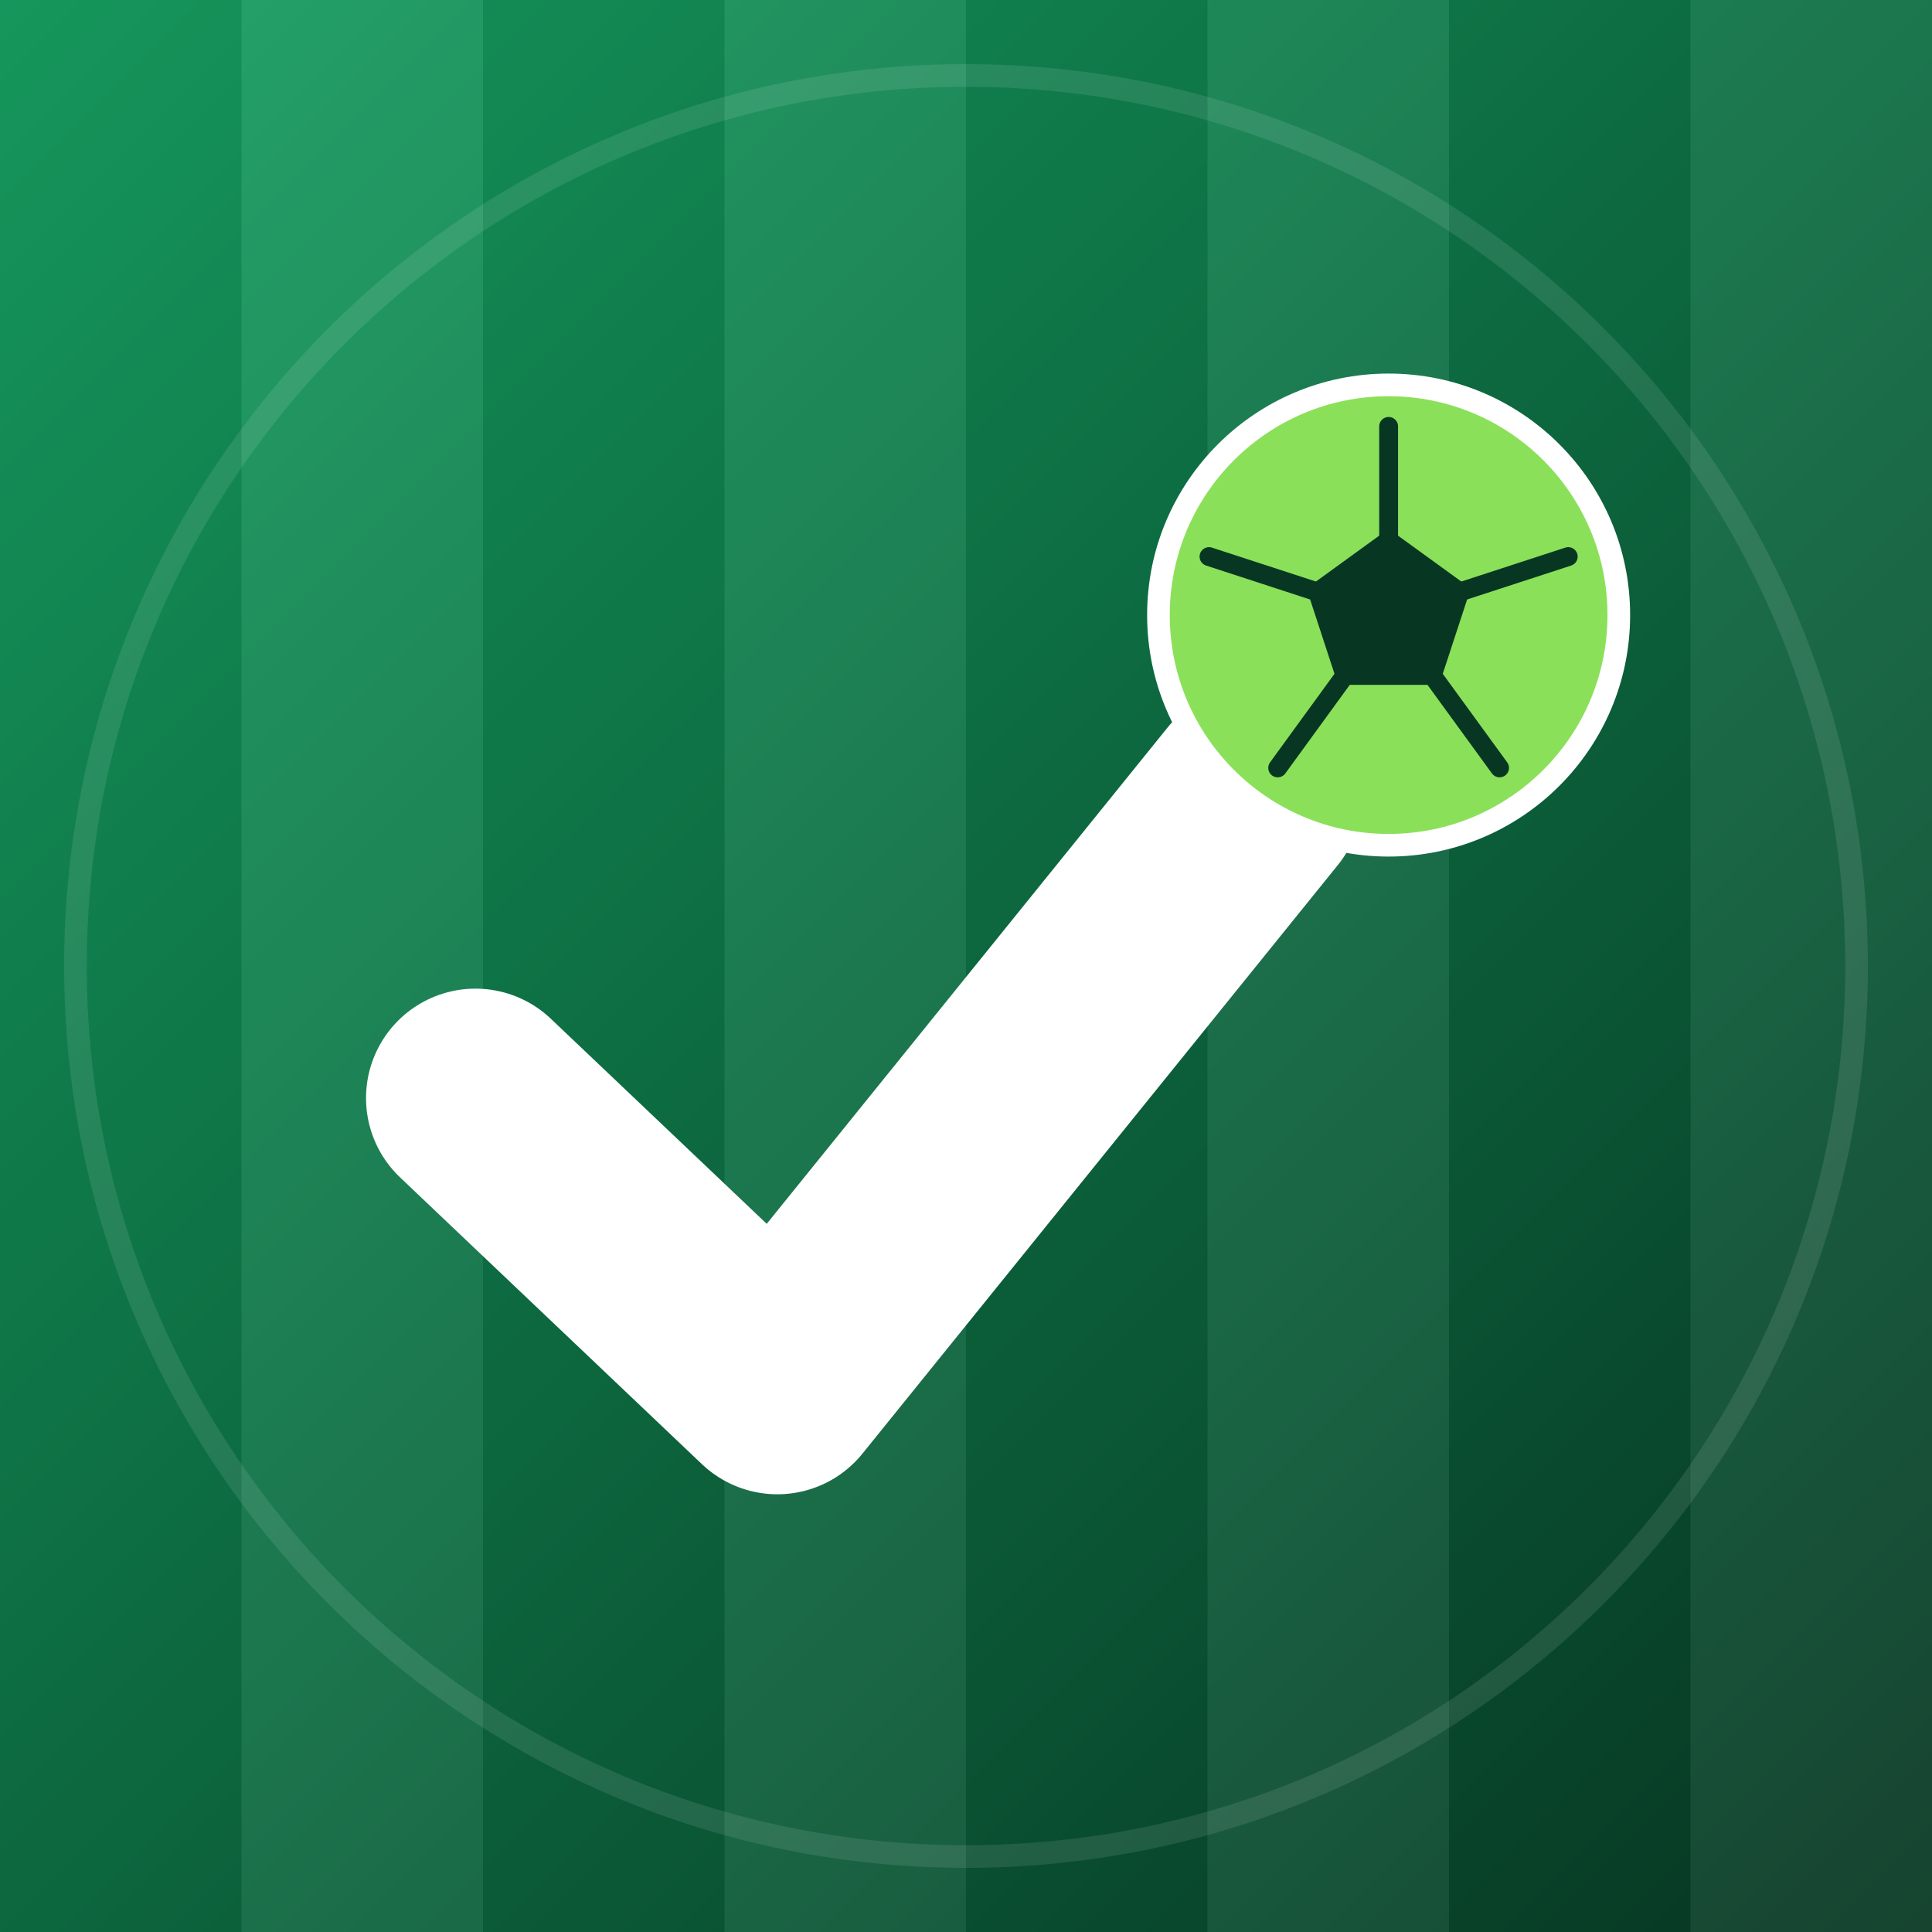
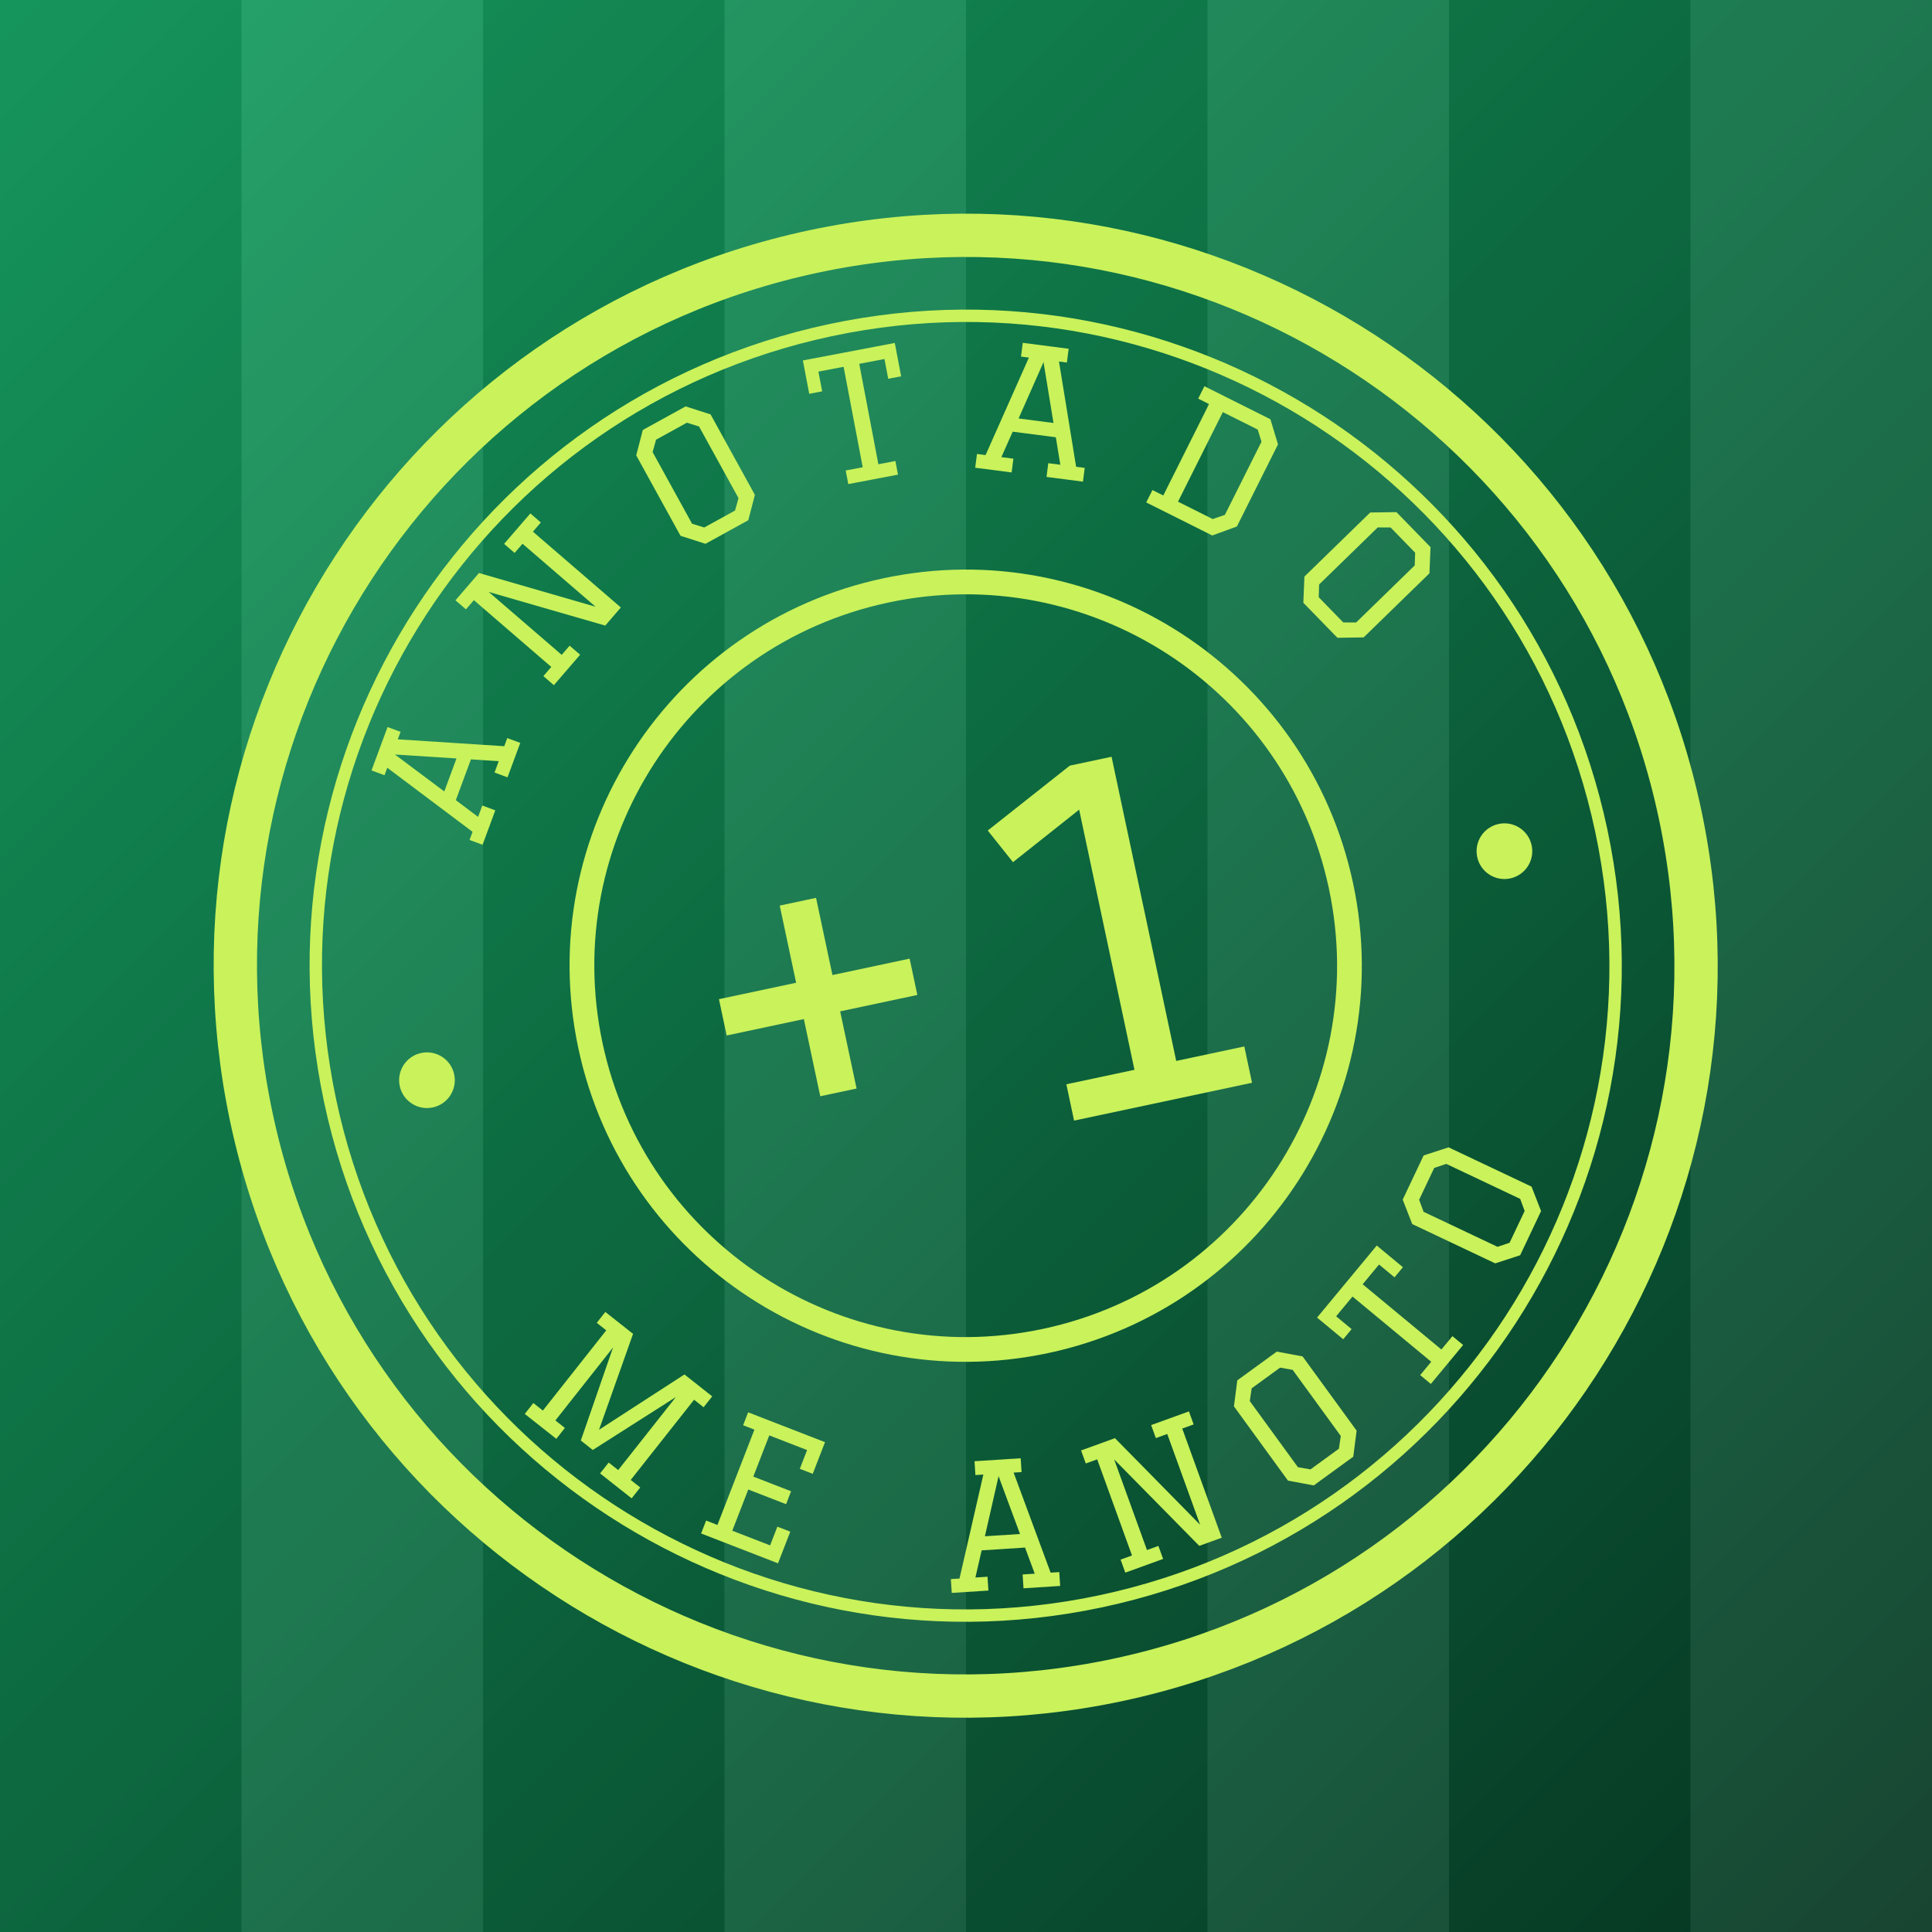
<svg xmlns="http://www.w3.org/2000/svg" viewBox="0 0 512 512" role="img" aria-label="Me Anoto">
  <defs>
    <linearGradient id="pasto" x1="0" y1="0" x2="1" y2="1">
      <stop offset="0" stop-color="#17a062" />
      <stop offset=".38" stop-color="#0f7a4a" />
      <stop offset=".78" stop-color="#0a4f31" />
      <stop offset="1" stop-color="#073722" />
    </linearGradient>
    <clipPath id="forma">
      <rect width="512" height="512" rx="0" />
    </clipPath>
  </defs>
  <g clip-path="url(#forma)">
    <rect width="512" height="512" fill="url(#pasto)" />
-     <rect x="0" y="0" width="64" height="512" fill="rgba(0,0,0,.06)" />
-     <rect x="64" y="0" width="64" height="512" fill="rgba(255,255,255,.06)" />
-     <rect x="128" y="0" width="64" height="512" fill="rgba(0,0,0,.06)" />
-     <rect x="192" y="0" width="64" height="512" fill="rgba(255,255,255,.06)" />
-     <rect x="256" y="0" width="64" height="512" fill="rgba(0,0,0,.06)" />
-     <rect x="320" y="0" width="64" height="512" fill="rgba(255,255,255,.06)" />
-     <rect x="384" y="0" width="64" height="512" fill="rgba(0,0,0,.06)" />
-     <rect x="448" y="0" width="64" height="512" fill="rgba(255,255,255,.06)" />
-     <circle cx="256" cy="256" r="236" fill="none" stroke="rgba(255,255,255,.10)" stroke-width="6" />
+     <rect x="0" y="0" width="64" height="512" fill="rgba(0,0,0,.07)" />
+     <rect x="64" y="0" width="64" height="512" fill="rgba(255,255,255,.07)" />
+     <rect x="128" y="0" width="64" height="512" fill="rgba(0,0,0,.07)" />
+     <rect x="192" y="0" width="64" height="512" fill="rgba(255,255,255,.07)" />
+     <rect x="256" y="0" width="64" height="512" fill="rgba(0,0,0,.07)" />
+     <rect x="320" y="0" width="64" height="512" fill="rgba(255,255,255,.07)" />
+     <rect x="384" y="0" width="64" height="512" fill="rgba(0,0,0,.07)" />
+     <rect x="448" y="0" width="64" height="512" fill="rgba(255,255,255,.07)" />
  </g>
-   <g transform="translate(-20 15)">
-     <path d="M146 276 L226 352 L352 196" fill="none" stroke="#ffffff" stroke-width="58" stroke-linecap="round" stroke-linejoin="round" />
-     <circle cx="388" cy="148" r="64" fill="#ffffff" />
-     <circle cx="388" cy="148" r="58" fill="#8be05a" />
-     <g stroke="#073722" stroke-width="5" stroke-linecap="round">
-       <line x1="388.0" y1="127.0" x2="388.0" y2="98.0" />
-       <line x1="408.0" y1="141.5" x2="435.6" y2="132.5" />
-       <line x1="400.3" y1="165.0" x2="417.4" y2="188.5" />
-       <line x1="375.7" y1="165.0" x2="358.6" y2="188.5" />
-       <line x1="368.0" y1="141.5" x2="340.4" y2="132.5" />
+   <g transform="translate(46 46) scale(.82) rotate(-12 256 256)">
+     <g fill="#c9f25b" stroke="none">
+       <circle cx="256" cy="256" r="236" fill="none" stroke="#c9f25b" stroke-width="14" />
+       <circle cx="256" cy="256" r="210" fill="none" stroke="#c9f25b" stroke-width="4" />
+       <path transform="translate(120.78 170.47) rotate(-57.69) translate(-18.40 0) scale(0.56)" d="M19.50 -75.00H46.20V-67.00H41.60L59.20 -8.00H64.20V0.00H43.00V-8.00H50.00L45.40 -23.40H20.30L15.70 -8.00H22.70V0.00H1.50V-8.00H6.50L24.10 -67.00H19.50ZM32.80 -65.50 22.70 -31.40H43.00Z" />
+       <path transform="translate(159.20 128.60) rotate(-37.23) translate(-22.74 0) scale(0.56)" d="M53.40 0.00 24.20 -63.60V-8.00H31.20V0.00H8.00V-8.00H15.00V-67.00H8.00V-75.00H28.80L58.00 -11.30V-67.00H51.00V-75.00H74.20V-67.00H67.20V0.00Z" />
+       <path transform="translate(209.65 102.86) rotate(-16.84) translate(-18.20 0) scale(0.56)" d="M18.40 0.00 8.00 -11.00V-64.00L18.40 -75.00H46.60L57.00 -64.00V-11.00L46.60 0.00ZM22.30 -8.60H42.60L47.80 -13.90V-61.10L42.70 -66.40H22.40L17.20 -61.10V-13.90Z" />
+       <path transform="translate(259.42 96.04) rotate(1.22) translate(-16.24 0) scale(0.56)" d="M43.60 0.00H14.40V-8.00H24.40V-67.00H9.60V-55.40H2.00V-75.00H56.00V-55.40H48.40V-67.00H33.60V-8.00H43.60Z" />
+       <path transform="translate(309.03 105.04) rotate(19.36) translate(-18.40 0) scale(0.56)" d="M19.50 -75.00H46.20V-67.00H41.60L59.20 -8.00H64.20V0.00H43.00V-8.00H50.00L45.40 -23.40H20.30L15.70 -8.00H22.70V0.00H1.50V-8.00H6.50L24.10 -67.00H19.50ZM32.80 -65.50 22.70 -31.40H43.00Z" />
+       <path transform="translate(355.80 130.94) rotate(38.59) translate(-19.32 0) scale(0.56)" d="M8.00 -75.00H50.60L61.00 -64.00V-11.00L50.60 0.00H8.00V-8.00H15.00V-67.00H8.00ZM24.20 -8.60H46.60L51.80 -13.90V-61.10L46.70 -66.40H24.20Z" />
+       <path transform="translate(391.33 170.64) rotate(57.76) translate(-18.20 0) scale(0.56)" d="M18.40 0.00 8.00 -11.00V-64.00L18.40 -75.00H46.60L57.00 -64.00V-11.00L46.60 0.00ZM22.30 -8.60H42.60L47.80 -13.90V-61.10L42.70 -66.40H22.40L17.20 -61.10V-13.90Z" />
+       <path transform="translate(100.55 385.00) rotate(50.31) translate(-26.49 0) scale(0.56)" d="M8.00 -75.00H28.40L47.30 -19.40L66.20 -75.00H86.60V-67.00H79.60V-8.00H86.60V0.00H63.40V-8.00H70.40V-61.70L51.70 -8.00H42.90L24.20 -61.70V-8.00H31.20V0.00H8.00V-8.00H15.00V-67.00H8.00Z" />
+       <path transform="translate(145.36 425.01) rotate(33.21) translate(-17.81 0) scale(0.56)" d="M8.00 -75.00H55.60V-55.40H47.60V-67.00H24.20V-41.50H47.60V-33.50H24.20V-8.00H47.60V-19.60H55.60V0.00H8.00V-8.00H15.00V-67.00H8.00Z" />
+       <path transform="translate(226.82 455.88) rotate(8.31) translate(-18.40 0) scale(0.56)" d="M19.50 -75.00H46.20V-67.00H41.60L59.20 -8.00H64.20V0.00H43.00V-8.00H50.00L45.40 -23.40H20.30L15.70 -8.00H22.70V0.00H1.50V-8.00H6.50L24.10 -67.00H19.50ZM32.80 -65.50 22.70 -31.40H43.00Z" />
+       <path transform="translate(283.76 456.08) rotate(-7.90) translate(-22.74 0) scale(0.56)" d="M53.40 0.00 24.20 -63.60V-8.00H31.20V0.00H8.00V-8.00H15.00V-67.00H8.00V-75.00H28.80L58.00 -11.30V-67.00H51.00V-75.00H74.20V-67.00H67.20V0.00Z" />
+       <path transform="translate(338.32 440.47) rotate(-24.05) translate(-18.20 0) scale(0.56)" d="M18.40 0.00 8.00 -11.00V-64.00L18.40 -75.00H46.60L57.00 -64.00V-11.00L46.60 0.00ZM22.30 -8.60H42.60L47.80 -13.90V-61.10L42.70 -66.40H22.40L17.20 -61.10V-13.90Z" />
+       <path transform="translate(381.35 414.40) rotate(-38.36) translate(-16.24 0) scale(0.56)" d="M43.60 0.00H14.40V-8.00H24.40V-67.00H9.60V-55.40H2.00V-75.00H56.00V-55.40H48.40V-67.00H33.60V-8.00H43.60Z" />
+       <path transform="translate(416.61 378.51) rotate(-52.66) translate(-18.20 0) scale(0.56)" d="M18.40 0.00 8.00 -11.00V-64.00L18.40 -75.00H46.60L57.00 -64.00V-11.00L46.60 0.00ZM22.30 -8.60H42.60L47.80 -13.90V-61.10L42.70 -66.40H22.40L17.20 -61.10V-13.90Z" />
+       <circle cx="78" cy="256" r="9" />
+       <circle cx="434" cy="256" r="9" />
+       <circle cx="256" cy="256" r="124" fill="none" stroke="#c9f25b" stroke-width="8" />
+       <g transform="translate(158.50 312.25) scale(1.5)">
+         <path transform="translate(0.00 0)" d="M28.50 -16.50V-33.50H11.50V-41.50H28.50V-58.50H36.50V-41.50H53.50V-33.50H36.50V-16.50Z" />
+         <path transform="translate(65.00 0)" d="M30.90 -75.00H40.10V-8.00H55.10V0.00H15.90V-8.00H30.90V-65.30L14.60 -57.20L10.70 -65.00Z" />
+       </g>
    </g>
-     <polygon points="388.0,127.0 408.0,141.5 400.3,165.0 375.7,165.0 368.0,141.5" fill="#073722" stroke="#073722" stroke-width="3" stroke-linejoin="round" />
  </g>
</svg>
